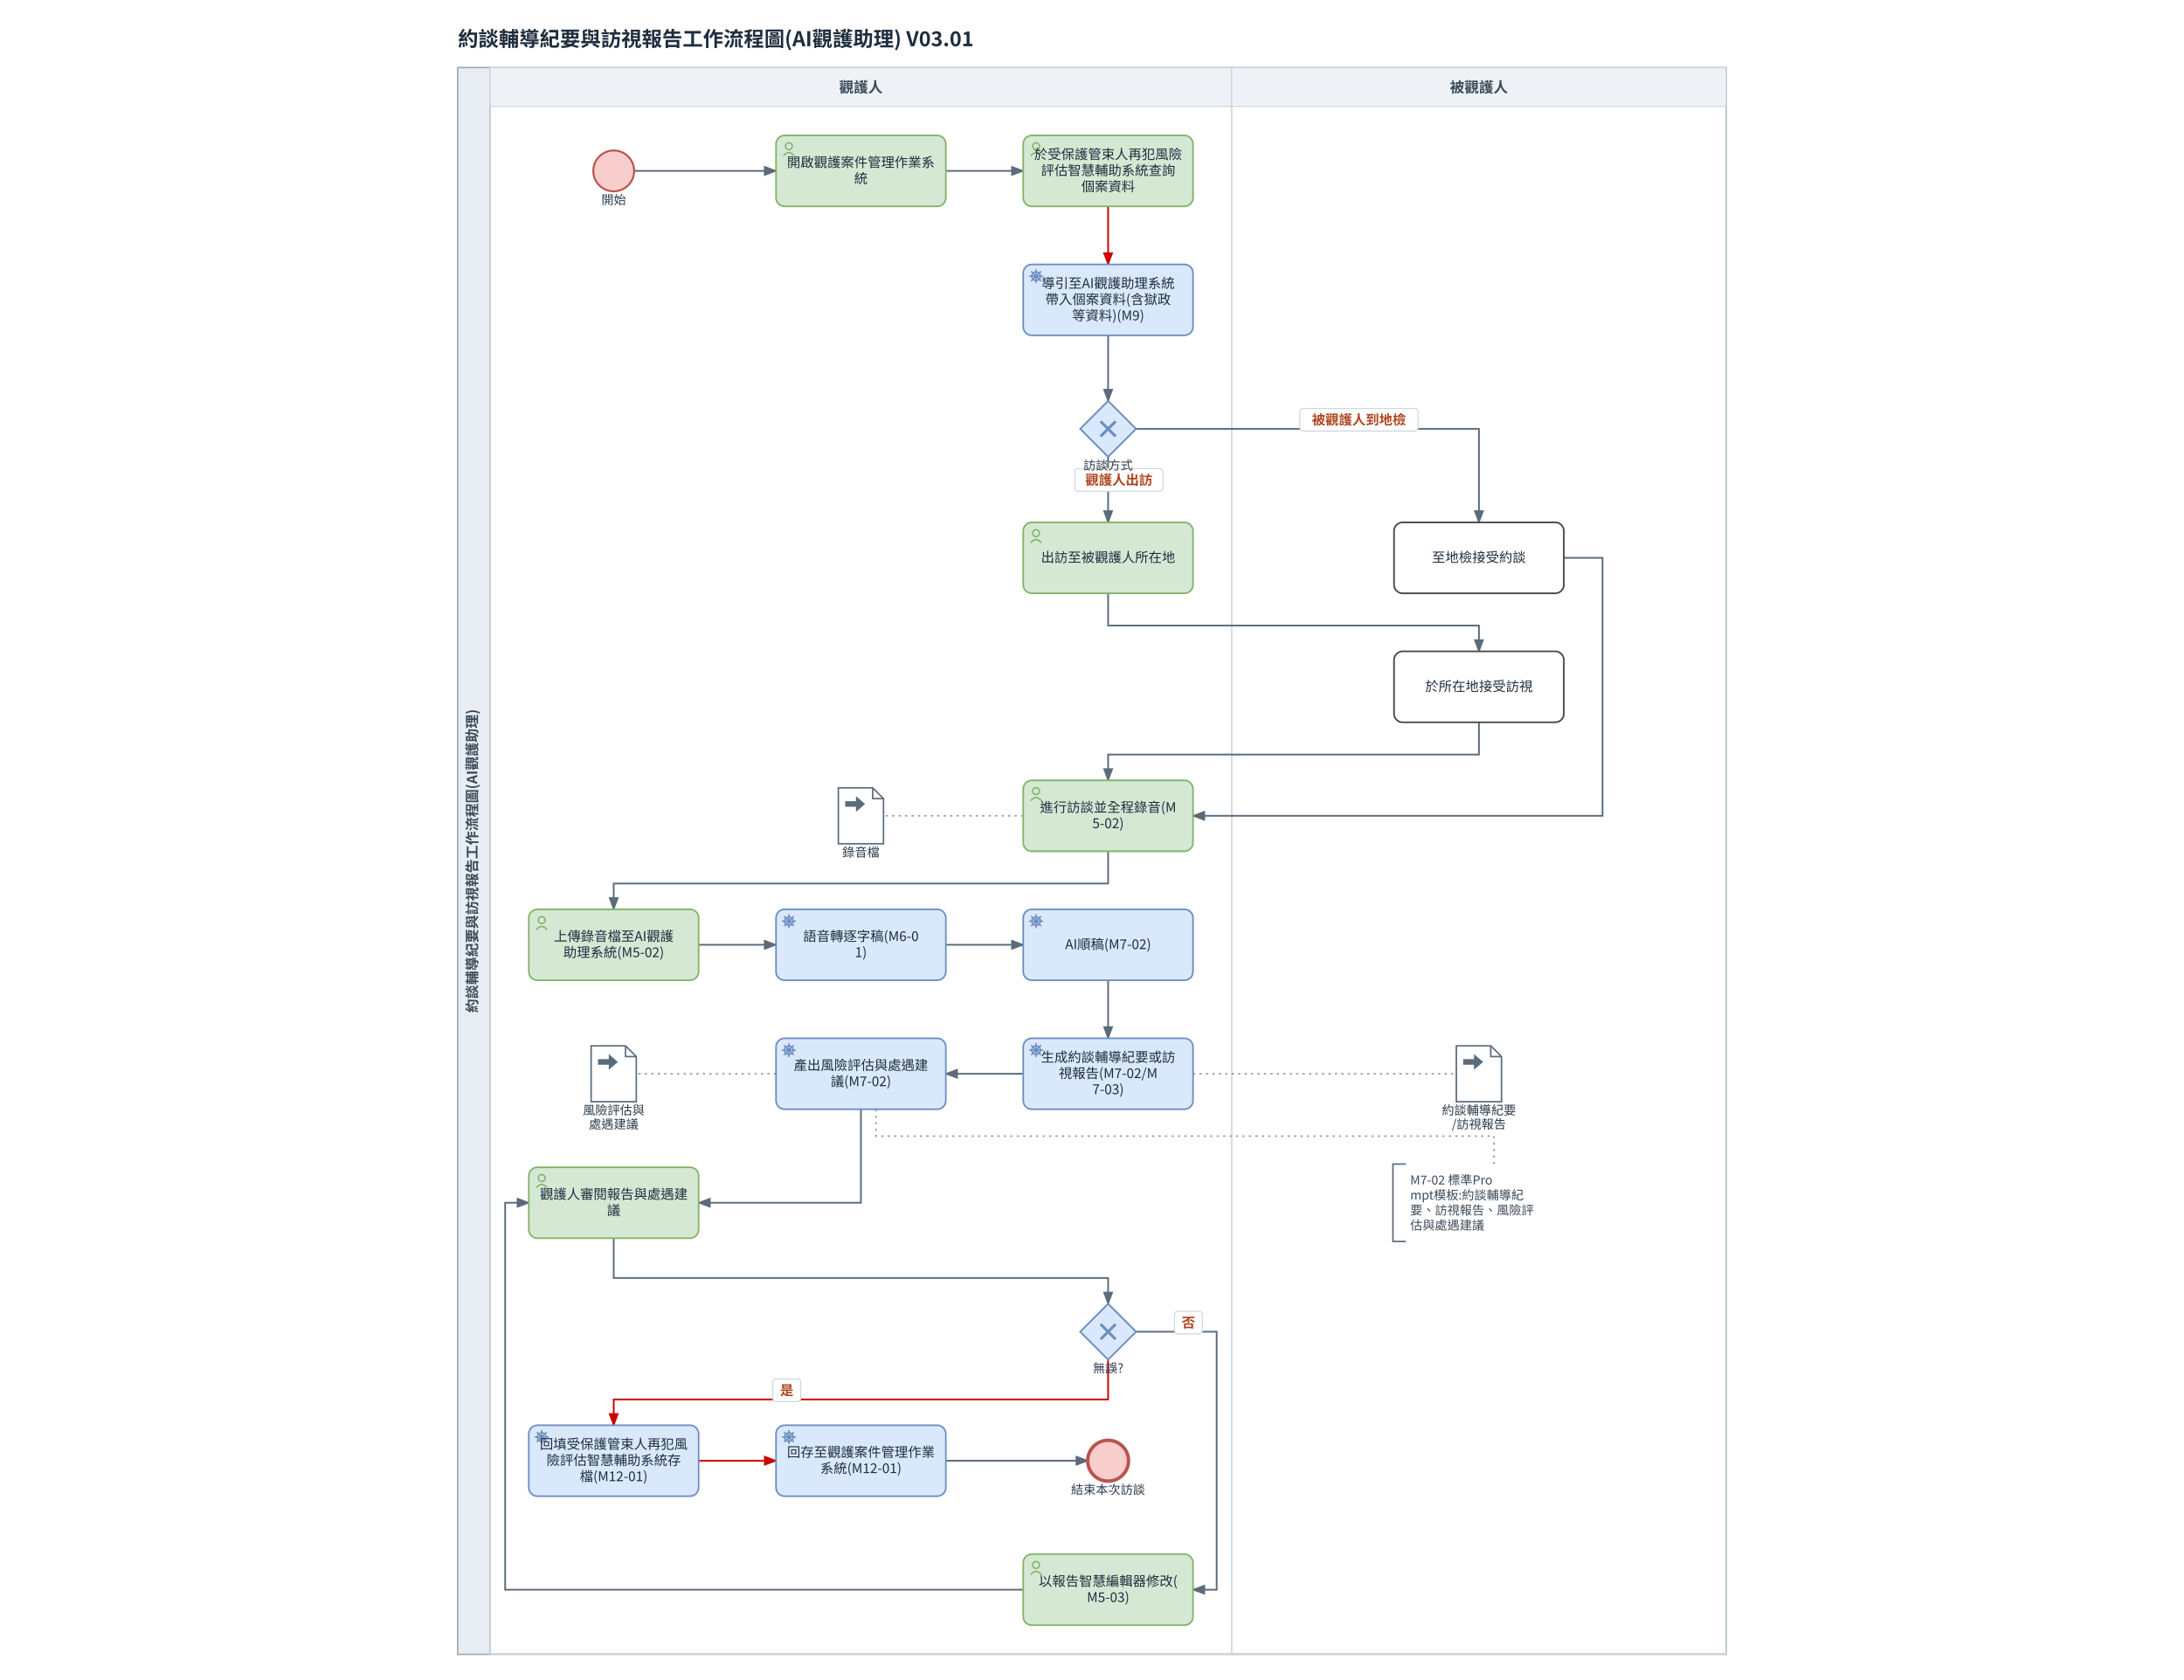
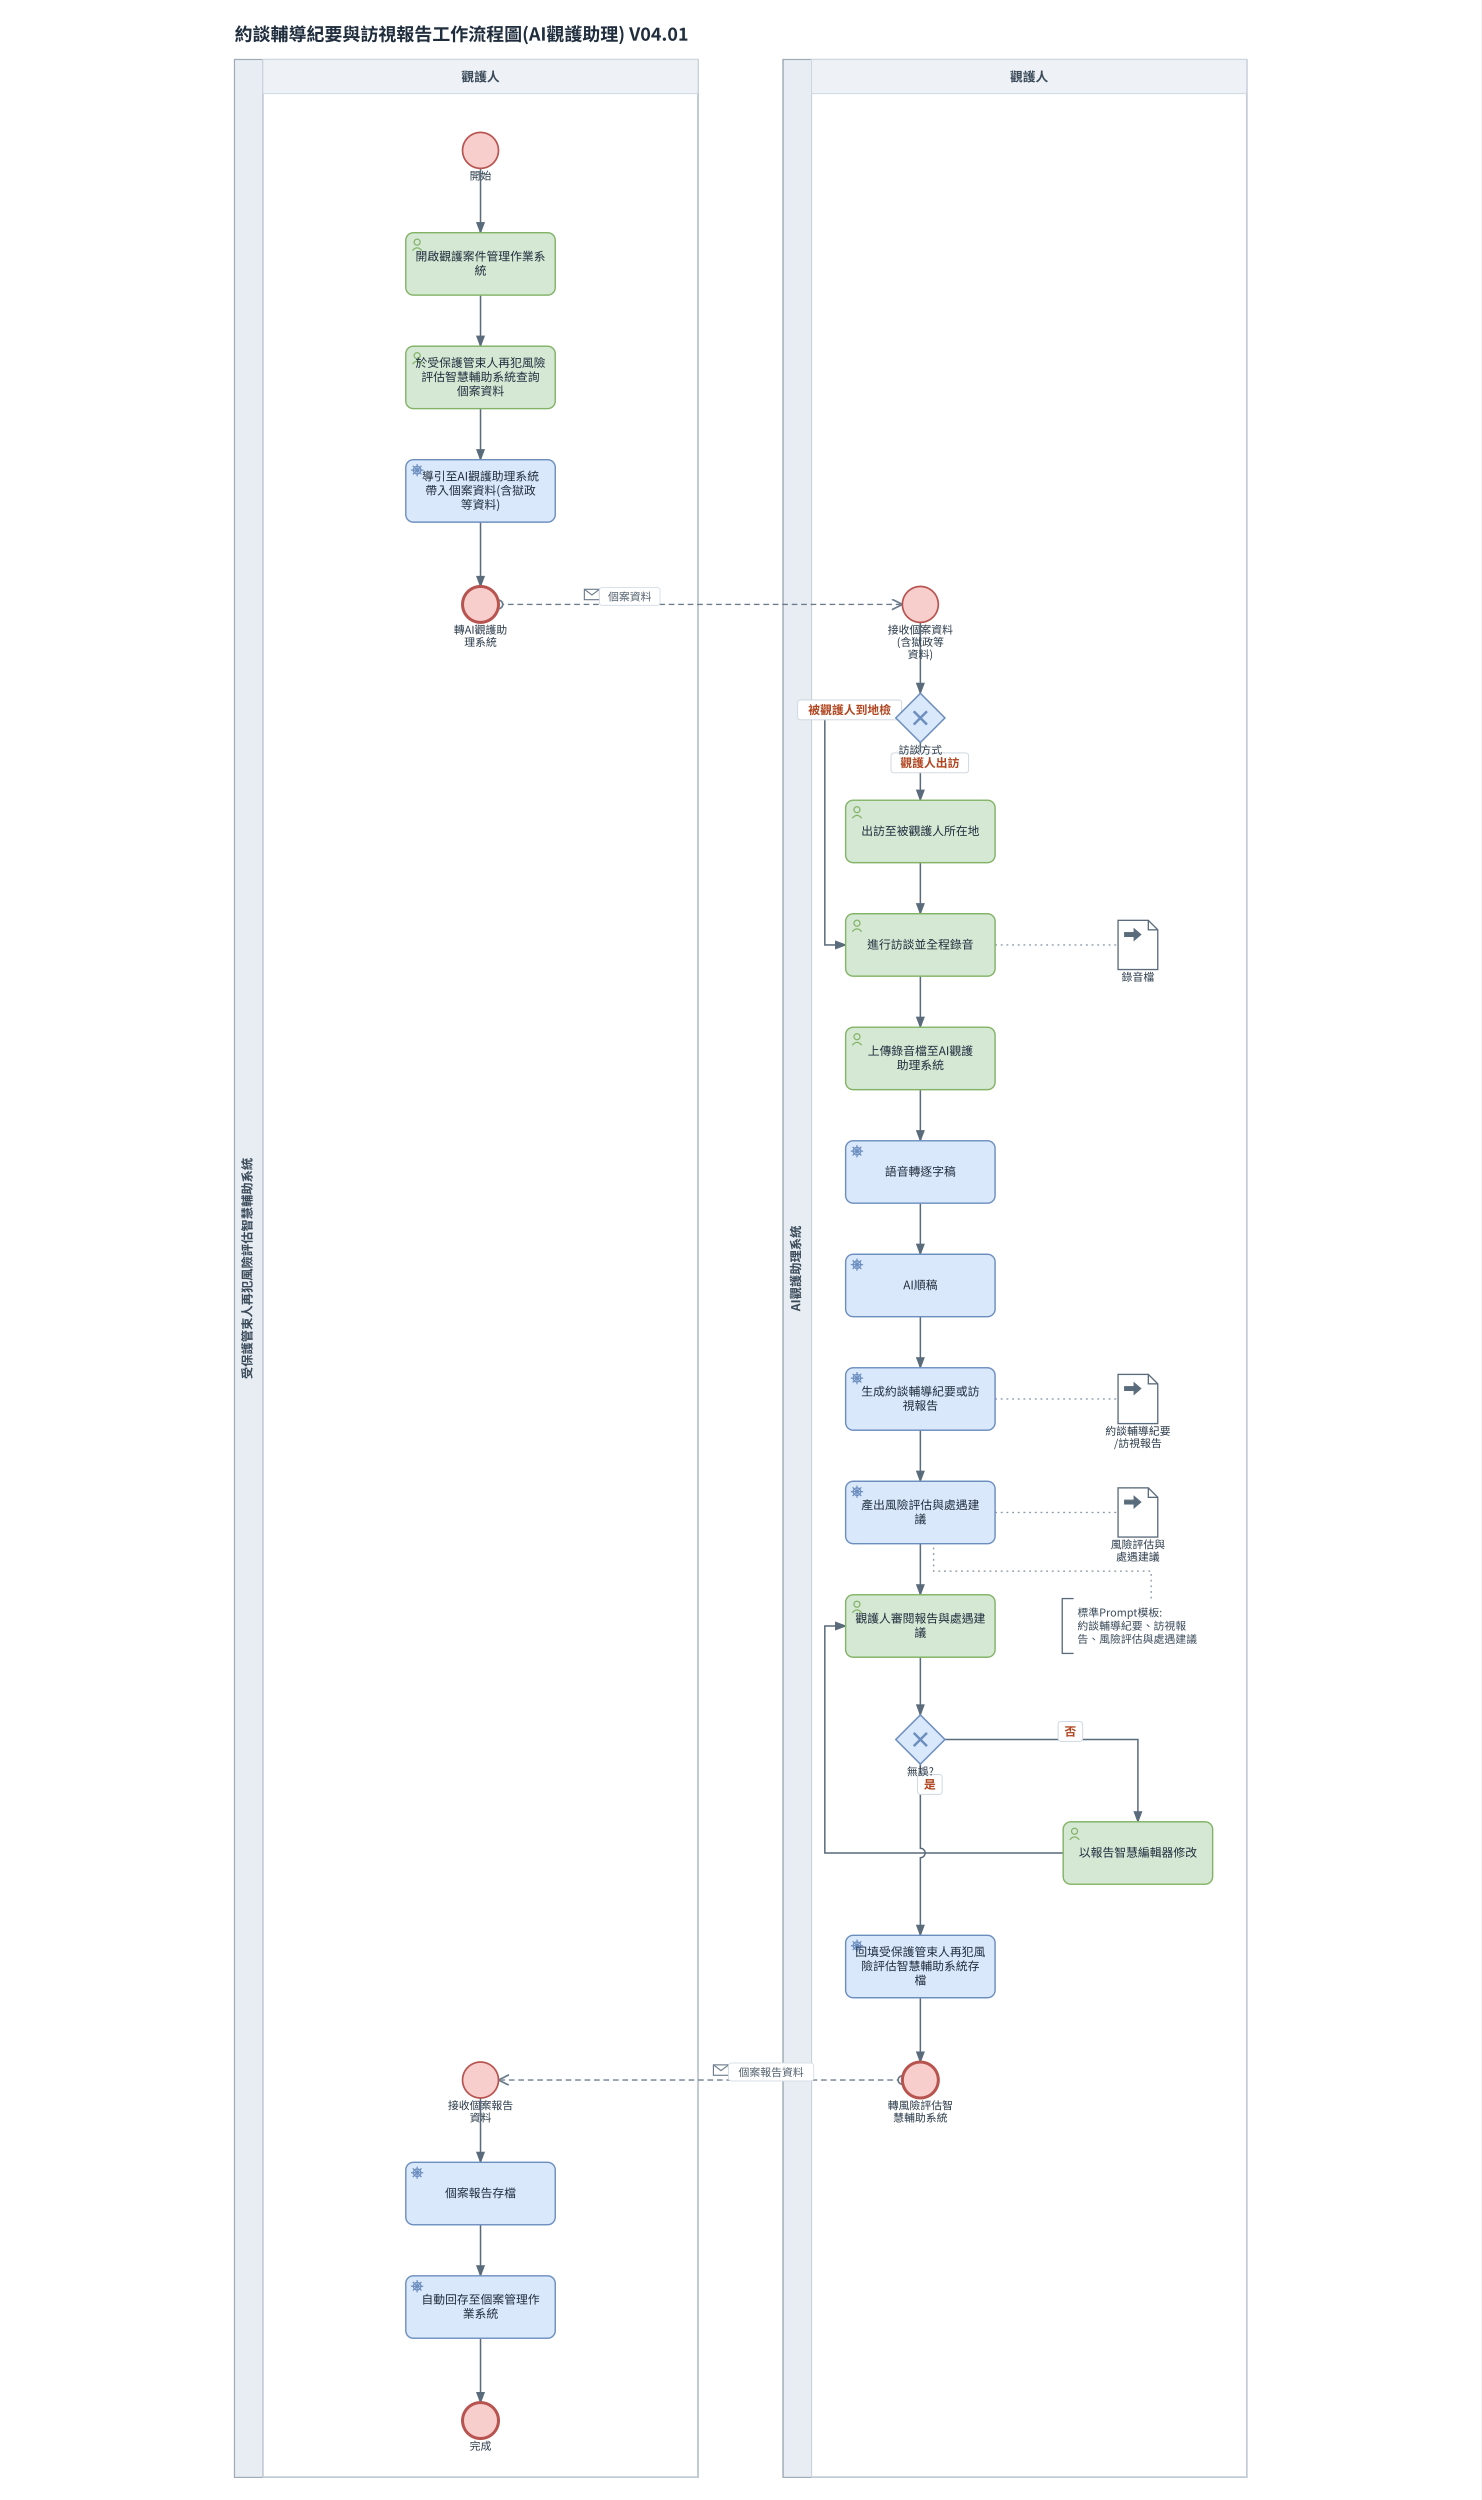
- <svg xmlns="http://www.w3.org/2000/svg" role="img" aria-label="約談輔導紀要與訪視報告工作流程圖(AI觀護助理) V03.01" viewBox="-286 7 2032 1563" font-family="Microsoft JhengHei, PingFang TC, Noto Sans CJK TC, sans-serif">
-   <rect x="-286" y="7" width="2032" height="1563" fill="#ffffff" />
-   <text x="140" y="50" font-size="19" font-weight="bold" fill="#1f2d3d">約談輔導紀要與訪視報告工作流程圖(AI觀護助理) V03.01</text>
+ <svg xmlns="http://www.w3.org/2000/svg" role="img" aria-label="約談輔導紀要與訪視報告工作流程圖(AI觀護助理) V04.01" viewBox="-108 7 1566 2643" data-pad="capped" font-family="Microsoft JhengHei, PingFang TC, Noto Sans CJK TC, sans-serif">
+   <rect x="-108" y="7" width="1566" height="2643" fill="#ffffff" />
+   <text x="140" y="50" font-size="19" font-weight="bold" fill="#1f2d3d">約談輔導紀要與訪視報告工作流程圖(AI觀護助理) V04.01</text>
  <defs>
-     <marker id="arrred" markerWidth="9" markerHeight="9" refX="7" refY="3" orient="auto" markerUnits="strokeWidth">
-       <path d="M0,0 L8,3 L0,6 Z" fill="#cc0000" />
-     </marker>
    <marker id="arr" markerWidth="9" markerHeight="9" refX="7" refY="3" orient="auto" markerUnits="strokeWidth">
      <path d="M0,0 L8,3 L0,6 Z" fill="#5a6b7b" />
    </marker>
    <marker id="mfarr" markerWidth="11" markerHeight="11" refX="8" refY="4" orient="auto" markerUnits="strokeWidth">
      <path d="M0,0 L8,4 L0,8" fill="none" stroke="#6b7b8b" stroke-width="1.3" />
    </marker>
    <marker id="mfdot" markerWidth="10" markerHeight="10" refX="5" refY="5" orient="auto" markerUnits="strokeWidth">
      <circle cx="5" cy="5" r="3.2" fill="#fff" stroke="#6b7b8b" stroke-width="1.3" />
    </marker>
  </defs>
-   <rect x="140" y="70" width="1180" height="1476" fill="none" stroke="#9aa7b4" stroke-width="1.5" />
-   <rect x="140" y="70" width="30" height="1476" fill="#e7edf3" stroke="#9aa7b4" />
-   <text x="158" y="808.0" font-size="13" font-weight="bold" fill="#3a4a59" text-anchor="middle" transform="rotate(-90 158 808.0)">約談輔導紀要與訪視報告工作流程圖(AI觀護助理)</text>
-   <rect x="170" y="70" width="690" height="1476" fill="none" stroke="#cdd6df" />
-   <rect x="170" y="70" width="690" height="36" fill="#eef2f6" stroke="#cdd6df" />
-   <text x="515.0" y="93" font-size="13.5" font-weight="bold" fill="#3a4a59" text-anchor="middle">觀護人</text>
-   <rect x="860" y="70" width="460" height="1476" fill="none" stroke="#cdd6df" />
-   <rect x="860" y="70" width="460" height="36" fill="#eef2f6" stroke="#cdd6df" />
-   <text x="1090.0" y="93" font-size="13.5" font-weight="bold" fill="#3a4a59" text-anchor="middle">被觀護人</text>
-   <path d="M304,166 L436,166" fill="none" stroke="#5a6b7b" stroke-width="1.6" marker-end="url(#arr)" />
-   <path d="M594,166 L666,166" fill="none" stroke="#5a6b7b" stroke-width="1.6" marker-end="url(#arr)" />
-   <path d="M745,199 L745,253" fill="none" stroke="#cc0000" stroke-width="1.6" marker-end="url(#arrred)" />
-   <path d="M745,319 L745,380" fill="none" stroke="#5a6b7b" stroke-width="1.6" marker-end="url(#arr)" />
-   <path d="M771,406 L1090,406 L1090,493" fill="none" stroke="#5a6b7b" stroke-width="1.6" marker-end="url(#arr)" />
-   <rect x="923.35" y="387.0" width="110" height="21" fill="#fff" stroke="#cdd6df" rx="3" />
-   <text x="978.35" y="402.0" font-size="12.5" fill="#b0451f" text-anchor="middle" font-weight="bold">被觀護人到地檢</text>
-   <path d="M745,432 L745,493" fill="none" stroke="#5a6b7b" stroke-width="1.6" marker-end="url(#arr)" />
-   <rect x="714.0" y="443" width="82" height="21" fill="#fff" stroke="#cdd6df" rx="3" />
-   <text x="755.0" y="458" font-size="12.5" fill="#b0451f" text-anchor="middle" font-weight="bold">觀護人出訪</text>
-   <path d="M745,559 L745,589 L1090,589 L1090,613" fill="none" stroke="#5a6b7b" stroke-width="1.6" marker-end="url(#arr)" />
-   <path d="M1169,526 L1205,526 L1205,766 L824,766" fill="none" stroke="#5a6b7b" stroke-width="1.6" marker-end="url(#arr)" />
-   <path d="M1090,679 L1090,709 L745,709 L745,733" fill="none" stroke="#5a6b7b" stroke-width="1.6" marker-end="url(#arr)" />
-   <path d="M745,799 L745,829 L285,829 L285,853" fill="none" stroke="#5a6b7b" stroke-width="1.6" marker-end="url(#arr)" />
-   <path d="M364,886 L436,886" fill="none" stroke="#5a6b7b" stroke-width="1.6" marker-end="url(#arr)" />
-   <path d="M594,886 L666,886" fill="none" stroke="#5a6b7b" stroke-width="1.6" marker-end="url(#arr)" />
-   <path d="M745,919 L745,973" fill="none" stroke="#5a6b7b" stroke-width="1.6" marker-end="url(#arr)" />
-   <path d="M666,1006 L594,1006" fill="none" stroke="#5a6b7b" stroke-width="1.6" marker-end="url(#arr)" />
-   <path d="M515,1039 L515,1126 L364,1126" fill="none" stroke="#5a6b7b" stroke-width="1.6" marker-end="url(#arr)" />
-   <path d="M285,1159 L285,1196 L745,1196 L745,1220" fill="none" stroke="#5a6b7b" stroke-width="1.6" marker-end="url(#arr)" />
-   <path d="M771,1246 L846,1246 L846,1486 L824,1486" fill="none" stroke="#5a6b7b" stroke-width="1.6" marker-end="url(#arr)" />
-   <rect x="806.75" y="1227.0" width="26" height="21" fill="#fff" stroke="#cdd6df" rx="3" />
-   <text x="819.75" y="1242.0" font-size="12.5" fill="#b0451f" text-anchor="middle" font-weight="bold">否</text>
-   <path d="M745,1272 L745,1309 L285,1309 L285,1333" fill="none" stroke="#cc0000" stroke-width="1.6" marker-end="url(#arrred)" />
-   <rect x="433.0" y="1290" width="26" height="21" fill="#fff" stroke="#cdd6df" rx="3" />
-   <text x="446.0" y="1305" font-size="12.5" fill="#b0451f" text-anchor="middle" font-weight="bold">是</text>
-   <path d="M666,1486 L184,1486 L184,1126 L206,1126" fill="none" stroke="#5a6b7b" stroke-width="1.6" marker-end="url(#arr)" />
-   <path d="M364,1366 L436,1366" fill="none" stroke="#cc0000" stroke-width="1.6" marker-end="url(#arrred)" />
-   <path d="M594,1366 L726,1366" fill="none" stroke="#5a6b7b" stroke-width="1.6" marker-end="url(#arr)" />
-   <path d="M666,766 L536,766" fill="none" stroke="#8a99a8" stroke-width="1.4" stroke-dasharray="2,4" />
-   <path d="M824,1006 L1069,1006" fill="none" stroke="#8a99a8" stroke-width="1.4" stroke-dasharray="2,4" />
-   <path d="M436,1006 L306,1006" fill="none" stroke="#8a99a8" stroke-width="1.4" stroke-dasharray="2,4" />
-   <path d="M1104,1090 L1104,1064 L529,1064 L529,1039" fill="none" stroke="#8a99a8" stroke-width="1.4" stroke-dasharray="2,4" />
-   <circle cx="285.0" cy="166.0" r="19.0" fill="#f8cecc" stroke="#b85450" stroke-width="1.8" />
-   <text x="285.0" y="197" font-size="11.5" fill="#2a3a49" text-anchor="middle">開始</text>
-   <rect x="436" y="133" width="158" height="66" rx="8" fill="#d5e8d4" stroke="#82b366" stroke-width="1.5" />
-   <circle cx="448" cy="143" r="3.2" fill="none" stroke="#82b366" stroke-width="1.3" />
-   <path d="M443,152 Q448,146 453,152" fill="none" stroke="#82b366" stroke-width="1.3" />
-   <text x="515.0" y="162.5" font-size="12.5" fill="#1f2d3d" text-anchor="middle">開啟觀護案件管理作業系</text>
-   <text x="515.0" y="177.5" font-size="12.5" fill="#1f2d3d" text-anchor="middle">統</text>
-   <rect x="666" y="133" width="158" height="66" rx="8" fill="#d5e8d4" stroke="#82b366" stroke-width="1.5" />
-   <circle cx="678" cy="143" r="3.2" fill="none" stroke="#82b366" stroke-width="1.3" />
-   <path d="M673,152 Q678,146 683,152" fill="none" stroke="#82b366" stroke-width="1.3" />
-   <text x="745.0" y="155.0" font-size="12.5" fill="#1f2d3d" text-anchor="middle">於受保護管束人再犯風險</text>
-   <text x="745.0" y="170.0" font-size="12.5" fill="#1f2d3d" text-anchor="middle">評估
+   <rect x="140" y="70" width="490" height="2556" fill="none" stroke="#9aa7b4" stroke-width="1.5" />
+   <rect x="140" y="70" width="30" height="2556" fill="#e7edf3" stroke="#9aa7b4" />
+   <text x="158" y="1348.0" font-size="13" font-weight="bold" fill="#3a4a59" text-anchor="middle" transform="rotate(-90 158 1348.0)">受保護管束人再犯風險評估智慧輔助系統</text>
+   <rect x="170" y="70" width="460" height="2556" fill="none" stroke="#cdd6df" />
+   <rect x="170" y="70" width="460" height="36" fill="#eef2f6" stroke="#cdd6df" />
+   <text x="400.0" y="93" font-size="13.5" font-weight="bold" fill="#3a4a59" text-anchor="middle">觀護人</text>
+   <rect x="720" y="70" width="490" height="2556" fill="none" stroke="#9aa7b4" stroke-width="1.5" />
+   <rect x="720" y="70" width="30" height="2556" fill="#e7edf3" stroke="#9aa7b4" />
+   <text x="738" y="1348.0" font-size="13" font-weight="bold" fill="#3a4a59" text-anchor="middle" transform="rotate(-90 738 1348.0)">AI觀護助理系統</text>
+   <rect x="750" y="70" width="460" height="2556" fill="none" stroke="#cdd6df" />
+   <rect x="750" y="70" width="460" height="36" fill="#eef2f6" stroke="#cdd6df" />
+   <text x="980.0" y="93" font-size="13.5" font-weight="bold" fill="#3a4a59" text-anchor="middle">觀護人</text>
+   <path d="M400,185 L400,253" fill="none" stroke="#5a6b7b" stroke-width="1.6" marker-end="url(#arr)" />
+   <path d="M400,319 L400,373" fill="none" stroke="#5a6b7b" stroke-width="1.6" marker-end="url(#arr)" />
+   <path d="M400,439 L400,493" fill="none" stroke="#5a6b7b" stroke-width="1.6" marker-end="url(#arr)" />
+   <path d="M400,559 L400,627" fill="none" stroke="#5a6b7b" stroke-width="1.6" marker-end="url(#arr)" />
+   <path d="M400,2225 L400,2293" fill="none" stroke="#5a6b7b" stroke-width="1.6" marker-end="url(#arr)" />
+   <path d="M400,2359 L400,2413" fill="none" stroke="#5a6b7b" stroke-width="1.6" marker-end="url(#arr)" />
+   <path d="M400,2479 L400,2547" fill="none" stroke="#5a6b7b" stroke-width="1.6" marker-end="url(#arr)" />
+   <path d="M865,665 L865,740" fill="none" stroke="#5a6b7b" stroke-width="1.6" marker-end="url(#arr)" />
+   <path d="M865,792 L865,853" fill="none" stroke="#5a6b7b" stroke-width="1.6" marker-end="url(#arr)" />
+   <rect x="834.0" y="803" width="82" height="21" fill="#fff" stroke="#cdd6df" rx="3" />
+   <text x="875.0" y="818" font-size="12.5" fill="#b0451f" text-anchor="middle" font-weight="bold">觀護人出訪</text>
+   <path d="M839,766 L764,766 L764,1006 L786,1006" fill="none" stroke="#5a6b7b" stroke-width="1.6" marker-end="url(#arr)" />
+   <rect x="735.25" y="747.0" width="110" height="21" fill="#fff" stroke="#cdd6df" rx="3" />
+   <text x="790.25" y="762.0" font-size="12.5" fill="#b0451f" text-anchor="middle" font-weight="bold">被觀護人到地檢</text>
+   <path d="M865,919 L865,973" fill="none" stroke="#5a6b7b" stroke-width="1.6" marker-end="url(#arr)" />
+   <path d="M865,1039 L865,1093" fill="none" stroke="#5a6b7b" stroke-width="1.6" marker-end="url(#arr)" />
+   <path d="M865,1159 L865,1213" fill="none" stroke="#5a6b7b" stroke-width="1.6" marker-end="url(#arr)" />
+   <path d="M865,1279 L865,1333" fill="none" stroke="#5a6b7b" stroke-width="1.6" marker-end="url(#arr)" />
+   <path d="M865,1399 L865,1453" fill="none" stroke="#5a6b7b" stroke-width="1.6" marker-end="url(#arr)" />
+   <path d="M865,1519 L865,1573" fill="none" stroke="#5a6b7b" stroke-width="1.6" marker-end="url(#arr)" />
+   <path d="M865,1639 L865,1693" fill="none" stroke="#5a6b7b" stroke-width="1.6" marker-end="url(#arr)" />
+   <path d="M865,1759 L865,1820" fill="none" stroke="#5a6b7b" stroke-width="1.6" marker-end="url(#arr)" />
+   <path d="M891,1846 L1095,1846 L1095,1933" fill="none" stroke="#5a6b7b" stroke-width="1.6" marker-end="url(#arr)" />
+   <rect x="1010.6" y="1827.0" width="26" height="21" fill="#fff" stroke="#cdd6df" rx="3" />
+   <text x="1023.6" y="1842.0" font-size="12.5" fill="#b0451f" text-anchor="middle" font-weight="bold">否</text>
+   <path d="M1016,1966 L764,1966 L764,1726 L786,1726" fill="none" stroke="#5a6b7b" stroke-width="1.6" marker-end="url(#arr)" />
+   <path d="M865,1872 L865,1961 A5,5 0 0 1 865,1971 L865,2053" fill="none" stroke="#5a6b7b" stroke-width="1.6" marker-end="url(#arr)" />
+   <rect x="862.0" y="1883" width="26" height="21" fill="#fff" stroke="#cdd6df" rx="3" />
+   <text x="875.0" y="1898" font-size="12.5" fill="#b0451f" text-anchor="middle" font-weight="bold">是</text>
+   <path d="M865,2119 L865,2187" fill="none" stroke="#5a6b7b" stroke-width="1.6" marker-end="url(#arr)" />
+   <path d="M944,1006 L1074,1006" fill="none" stroke="#8a99a8" stroke-width="1.4" stroke-dasharray="2,4" />
+   <path d="M944,1486 L1074,1486" fill="none" stroke="#8a99a8" stroke-width="1.4" stroke-dasharray="2,4" />
+   <path d="M944,1606 L1074,1606" fill="none" stroke="#8a99a8" stroke-width="1.4" stroke-dasharray="2,4" />
+   <path d="M1109,1697 L1109,1668 L879,1668 L879,1639" fill="none" stroke="#8a99a8" stroke-width="1.4" stroke-dasharray="2,4" />
+   <polyline points="419,646 632,646 632,646 846,646" fill="none" stroke="#6b7b8b" stroke-width="1.4" stroke-dasharray="6 4" marker-start="url(#mfdot)" marker-end="url(#mfarr)" />
+   <rect x="509.775" y="630.0" width="16" height="11" fill="#ffffff" stroke="#6b7b8b" stroke-width="1.2" />
+   <path d="M509.775,630.0 L517.775,636.0 L525.775,630.0" fill="none" stroke="#6b7b8b" stroke-width="1.2" />
+   <rect x="525.775" y="628.0" width="64" height="19" fill="#fff" stroke="#d7dee6" rx="3" />
+   <text x="557.775" y="642.0" font-size="11.5" fill="#52606d" text-anchor="middle">個案資料</text>
+   <polyline points="846,2206 632,2206 632,2206 419,2206" fill="none" stroke="#6b7b8b" stroke-width="1.4" stroke-dasharray="6 4" marker-start="url(#mfdot)" marker-end="url(#mfarr)" />
+   <rect x="646.225" y="2190.0" width="16" height="11" fill="#ffffff" stroke="#6b7b8b" stroke-width="1.2" />
+   <path d="M646.225,2190.0 L654.225,2196.0 L662.225,2190.0" fill="none" stroke="#6b7b8b" stroke-width="1.2" />
+   <rect x="662.225" y="2188.0" width="90" height="19" fill="#fff" stroke="#d7dee6" rx="3" />
+   <text x="707.225" y="2202.0" font-size="11.5" fill="#52606d" text-anchor="middle">個案報告資料</text>
+   <circle cx="400.0" cy="166.0" r="19.0" fill="#f8cecc" stroke="#b85450" stroke-width="1.8" />
+   <text x="400.0" y="197" font-size="11.5" fill="#2a3a49" text-anchor="middle">開始</text>
+   <rect x="321" y="253" width="158" height="66" rx="8" fill="#d5e8d4" stroke="#82b366" stroke-width="1.5" />
+   <circle cx="333" cy="263" r="3.2" fill="none" stroke="#82b366" stroke-width="1.3" />
+   <path d="M328,272 Q333,266 338,272" fill="none" stroke="#82b366" stroke-width="1.3" />
+   <text x="400.0" y="282.5" font-size="12.5" fill="#1f2d3d" text-anchor="middle">開啟觀護案件管理作業系</text>
+   <text x="400.0" y="297.5" font-size="12.5" fill="#1f2d3d" text-anchor="middle">統</text>
+   <rect x="321" y="373" width="158" height="66" rx="8" fill="#d5e8d4" stroke="#82b366" stroke-width="1.5" />
+   <circle cx="333" cy="383" r="3.2" fill="none" stroke="#82b366" stroke-width="1.3" />
+   <path d="M328,392 Q333,386 338,392" fill="none" stroke="#82b366" stroke-width="1.3" />
+   <text x="400.0" y="395.0" font-size="12.5" fill="#1f2d3d" text-anchor="middle">於受保護管束人再犯風險</text>
+   <text x="400.0" y="410.0" font-size="12.5" fill="#1f2d3d" text-anchor="middle">評估
智慧輔助系統查詢</text>
-   <text x="745.0" y="185.0" font-size="12.5" fill="#1f2d3d" text-anchor="middle">個案資料</text>
-   <rect x="666" y="253" width="158" height="66" rx="8" fill="#dae8fc" stroke="#6c8ebf" stroke-width="1.5" />
-   <circle cx="678" cy="264" r="4" fill="none" stroke="#6c8ebf" stroke-width="1.3" />
-   <path d="M678,264 l6.5,0.0 M678,264 l-6.5,0.0 M678,264 l0.0,6.5 M678,264 l0.0,-6.5 M678,264 l4.595,4.595 M678,264 l-4.595,4.595 M678,264 l4.595,-4.595 M678,264 l-4.595,-4.595 " stroke="#6c8ebf" stroke-width="1.3" fill="none" />
-   <text x="745.0" y="275.0" font-size="12.5" fill="#1f2d3d" text-anchor="middle">導引至AI觀護助理系統</text>
-   <text x="745.0" y="290.0" font-size="12.5" fill="#1f2d3d" text-anchor="middle">
+   <text x="400.0" y="425.0" font-size="12.5" fill="#1f2d3d" text-anchor="middle">個案資料</text>
+   <rect x="321" y="493" width="158" height="66" rx="8" fill="#dae8fc" stroke="#6c8ebf" stroke-width="1.5" />
+   <circle cx="333" cy="504" r="4" fill="none" stroke="#6c8ebf" stroke-width="1.3" />
+   <path d="M333,504 l6.5,0.0 M333,504 l-6.5,0.0 M333,504 l0.0,6.5 M333,504 l0.0,-6.5 M333,504 l4.595,4.595 M333,504 l-4.595,4.595 M333,504 l4.595,-4.595 M333,504 l-4.595,-4.595 " stroke="#6c8ebf" stroke-width="1.3" fill="none" />
+   <text x="400.0" y="515.0" font-size="12.5" fill="#1f2d3d" text-anchor="middle">導引至AI觀護助理系統</text>
+   <text x="400.0" y="530.0" font-size="12.5" fill="#1f2d3d" text-anchor="middle">
帶入個案資料(含獄政</text>
-   <text x="745.0" y="305.0" font-size="12.5" fill="#1f2d3d" text-anchor="middle">等資料)(M9)</text>
-   <polygon points="745.0,380 771,406.0 745.0,432 719,406.0" fill="#dae8fc" stroke="#6c8ebf" stroke-width="1.6" />
-   <path d="M738.0,399.0 L752.0,413.0 M738.0,413.0 L752.0,399.0" stroke="#6c8ebf" stroke-width="2.6" fill="none" />
-   <text x="745.0" y="444" font-size="11.5" fill="#2a3a49" text-anchor="middle">訪談方式</text>
-   <rect x="1011" y="493" width="158" height="66" rx="8" fill="#ffffff" stroke="#444444" stroke-width="1.5" />
-   <text x="1090.0" y="530.0" font-size="12.5" fill="#1f2d3d" text-anchor="middle">至地檢接受約談</text>
-   <rect x="666" y="493" width="158" height="66" rx="8" fill="#d5e8d4" stroke="#82b366" stroke-width="1.5" />
-   <circle cx="678" cy="503" r="3.2" fill="none" stroke="#82b366" stroke-width="1.3" />
-   <path d="M673,512 Q678,506 683,512" fill="none" stroke="#82b366" stroke-width="1.3" />
-   <text x="745.0" y="530.0" font-size="12.5" fill="#1f2d3d" text-anchor="middle">出訪至被觀護人所在地</text>
-   <rect x="1011" y="613" width="158" height="66" rx="8" fill="#ffffff" stroke="#444444" stroke-width="1.5" />
-   <text x="1090.0" y="650.0" font-size="12.5" fill="#1f2d3d" text-anchor="middle">於所在地接受訪視</text>
-   <rect x="666" y="733" width="158" height="66" rx="8" fill="#d5e8d4" stroke="#82b366" stroke-width="1.5" />
-   <circle cx="678" cy="743" r="3.2" fill="none" stroke="#82b366" stroke-width="1.3" />
-   <path d="M673,752 Q678,746 683,752" fill="none" stroke="#82b366" stroke-width="1.3" />
-   <text x="745.0" y="762.5" font-size="12.5" fill="#1f2d3d" text-anchor="middle">進行訪談並全程錄音(M</text>
-   <text x="745.0" y="777.5" font-size="12.5" fill="#1f2d3d" text-anchor="middle">5-02)</text>
-   <path d="M494,740 L526,740 L536,750 L536,792 L494,792 Z" fill="#ffffff" stroke="#5a6b7b" stroke-width="1.4" />
-   <path d="M526,740 L526,750 L536,750" fill="none" stroke="#5a6b7b" stroke-width="1.4" />
-   <path d="M501,753 L511,753 L511,749 L518,755 L511,761 L511,757 L501,757 Z" fill="#5a6b7b" stroke="#5a6b7b" stroke-width="1.2" />
-   <text x="515.0" y="804" font-size="11.5" fill="#2a3a49" text-anchor="middle">錄音檔</text>
-   <rect x="206" y="853" width="158" height="66" rx="8" fill="#d5e8d4" stroke="#82b366" stroke-width="1.5" />
-   <circle cx="218" cy="863" r="3.2" fill="none" stroke="#82b366" stroke-width="1.3" />
-   <path d="M213,872 Q218,866 223,872" fill="none" stroke="#82b366" stroke-width="1.3" />
-   <text x="285.0" y="882.5" font-size="12.5" fill="#1f2d3d" text-anchor="middle">上傳錄音檔至
+   <text x="400.0" y="545.0" font-size="12.5" fill="#1f2d3d" text-anchor="middle">等資料)</text>
+   <circle cx="400.0" cy="646.0" r="19.0" fill="#f8cecc" stroke="#b85450" stroke-width="3.2" />
+   <text x="400.0" y="677" font-size="11.5" fill="#2a3a49" text-anchor="middle">轉AI觀護助</text>
+   <text x="400.0" y="690" font-size="11.5" fill="#2a3a49" text-anchor="middle">理系統</text>
+   <circle cx="400.0" cy="2206.0" r="19.0" fill="#f8cecc" stroke="#b85450" stroke-width="1.8" />
+   <text x="400.0" y="2237" font-size="11.5" fill="#2a3a49" text-anchor="middle">接收個案報告</text>
+   <text x="400.0" y="2250" font-size="11.5" fill="#2a3a49" text-anchor="middle">資料</text>
+   <rect x="321" y="2293" width="158" height="66" rx="8" fill="#dae8fc" stroke="#6c8ebf" stroke-width="1.5" />
+   <circle cx="333" cy="2304" r="4" fill="none" stroke="#6c8ebf" stroke-width="1.3" />
+   <path d="M333,2304 l6.5,0.0 M333,2304 l-6.5,0.0 M333,2304 l0.0,6.5 M333,2304 l0.0,-6.5 M333,2304 l4.595,4.595 M333,2304 l-4.595,4.595 M333,2304 l4.595,-4.595 M333,2304 l-4.595,-4.595 " stroke="#6c8ebf" stroke-width="1.3" fill="none" />
+   <text x="400.0" y="2330.0" font-size="12.5" fill="#1f2d3d" text-anchor="middle">個案報告存檔</text>
+   <rect x="321" y="2413" width="158" height="66" rx="8" fill="#dae8fc" stroke="#6c8ebf" stroke-width="1.5" />
+   <circle cx="333" cy="2424" r="4" fill="none" stroke="#6c8ebf" stroke-width="1.3" />
+   <path d="M333,2424 l6.5,0.0 M333,2424 l-6.5,0.0 M333,2424 l0.0,6.5 M333,2424 l0.0,-6.5 M333,2424 l4.595,4.595 M333,2424 l-4.595,4.595 M333,2424 l4.595,-4.595 M333,2424 l-4.595,-4.595 " stroke="#6c8ebf" stroke-width="1.3" fill="none" />
+   <text x="400.0" y="2442.5" font-size="12.5" fill="#1f2d3d" text-anchor="middle">自動回存至
+ 個案管理作</text>
+   <text x="400.0" y="2457.5" font-size="12.5" fill="#1f2d3d" text-anchor="middle">業系統</text>
+   <circle cx="400.0" cy="2566.0" r="19.0" fill="#f8cecc" stroke="#b85450" stroke-width="3.2" />
+   <text x="400.0" y="2597" font-size="11.5" fill="#2a3a49" text-anchor="middle">完成</text>
+   <circle cx="865.0" cy="646.0" r="19.0" fill="#f8cecc" stroke="#b85450" stroke-width="1.8" />
+   <text x="865.0" y="677" font-size="11.5" fill="#2a3a49" text-anchor="middle">接收個案資料</text>
+   <text x="865.0" y="690" font-size="11.5" fill="#2a3a49" text-anchor="middle">
+ (含獄政等</text>
+   <text x="865.0" y="703" font-size="11.5" fill="#2a3a49" text-anchor="middle">資料)</text>
+   <polygon points="865.0,740 891,766.0 865.0,792 839,766.0" fill="#dae8fc" stroke="#6c8ebf" stroke-width="1.6" />
+   <path d="M858.0,759.0 L872.0,773.0 M858.0,773.0 L872.0,759.0" stroke="#6c8ebf" stroke-width="2.6" fill="none" />
+   <text x="865.0" y="804" font-size="11.5" fill="#2a3a49" text-anchor="middle">訪談方式</text>
+   <rect x="786" y="853" width="158" height="66" rx="8" fill="#d5e8d4" stroke="#82b366" stroke-width="1.5" />
+   <circle cx="798" cy="863" r="3.2" fill="none" stroke="#82b366" stroke-width="1.3" />
+   <path d="M793,872 Q798,866 803,872" fill="none" stroke="#82b366" stroke-width="1.3" />
+   <text x="865.0" y="890.0" font-size="12.5" fill="#1f2d3d" text-anchor="middle">出訪至被觀護人所在地</text>
+   <rect x="786" y="973" width="158" height="66" rx="8" fill="#d5e8d4" stroke="#82b366" stroke-width="1.5" />
+   <circle cx="798" cy="983" r="3.2" fill="none" stroke="#82b366" stroke-width="1.3" />
+   <path d="M793,992 Q798,986 803,992" fill="none" stroke="#82b366" stroke-width="1.3" />
+   <text x="865.0" y="1010.0" font-size="12.5" fill="#1f2d3d" text-anchor="middle">進行訪談並全程錄音</text>
+   <path d="M1074,980 L1106,980 L1116,990 L1116,1032 L1074,1032 Z" fill="#ffffff" stroke="#5a6b7b" stroke-width="1.4" />
+   <path d="M1106,980 L1106,990 L1116,990" fill="none" stroke="#5a6b7b" stroke-width="1.4" />
+   <path d="M1081,993 L1091,993 L1091,989 L1098,995 L1091,1001 L1091,997 L1081,997 Z" fill="#5a6b7b" stroke="#5a6b7b" stroke-width="1.2" />
+   <text x="1095.0" y="1044" font-size="11.5" fill="#2a3a49" text-anchor="middle">錄音檔</text>
+   <rect x="786" y="1093" width="158" height="66" rx="8" fill="#d5e8d4" stroke="#82b366" stroke-width="1.5" />
+   <circle cx="798" cy="1103" r="3.2" fill="none" stroke="#82b366" stroke-width="1.3" />
+   <path d="M793,1112 Q798,1106 803,1112" fill="none" stroke="#82b366" stroke-width="1.3" />
+   <text x="865.0" y="1122.5" font-size="12.5" fill="#1f2d3d" text-anchor="middle">上傳錄音檔至
AI觀護</text>
-   <text x="285.0" y="897.5" font-size="12.5" fill="#1f2d3d" text-anchor="middle">助理系統(M5-02)</text>
-   <rect x="436" y="853" width="158" height="66" rx="8" fill="#dae8fc" stroke="#6c8ebf" stroke-width="1.5" />
-   <circle cx="448" cy="864" r="4" fill="none" stroke="#6c8ebf" stroke-width="1.3" />
-   <path d="M448,864 l6.5,0.0 M448,864 l-6.5,0.0 M448,864 l0.0,6.5 M448,864 l0.0,-6.5 M448,864 l4.595,4.595 M448,864 l-4.595,4.595 M448,864 l4.595,-4.595 M448,864 l-4.595,-4.595 " stroke="#6c8ebf" stroke-width="1.3" fill="none" />
-   <text x="515.0" y="882.5" font-size="12.5" fill="#1f2d3d" text-anchor="middle">語音轉逐字稿(M6-0</text>
-   <text x="515.0" y="897.5" font-size="12.5" fill="#1f2d3d" text-anchor="middle">1)</text>
-   <rect x="666" y="853" width="158" height="66" rx="8" fill="#dae8fc" stroke="#6c8ebf" stroke-width="1.5" />
-   <circle cx="678" cy="864" r="4" fill="none" stroke="#6c8ebf" stroke-width="1.3" />
-   <path d="M678,864 l6.5,0.0 M678,864 l-6.5,0.0 M678,864 l0.0,6.5 M678,864 l0.0,-6.5 M678,864 l4.595,4.595 M678,864 l-4.595,4.595 M678,864 l4.595,-4.595 M678,864 l-4.595,-4.595 " stroke="#6c8ebf" stroke-width="1.3" fill="none" />
-   <text x="745.0" y="890.0" font-size="12.5" fill="#1f2d3d" text-anchor="middle">AI順稿(M7-02)</text>
-   <rect x="666" y="973" width="158" height="66" rx="8" fill="#dae8fc" stroke="#6c8ebf" stroke-width="1.5" />
-   <circle cx="678" cy="984" r="4" fill="none" stroke="#6c8ebf" stroke-width="1.3" />
-   <path d="M678,984 l6.5,0.0 M678,984 l-6.5,0.0 M678,984 l0.0,6.5 M678,984 l0.0,-6.5 M678,984 l4.595,4.595 M678,984 l-4.595,4.595 M678,984 l4.595,-4.595 M678,984 l-4.595,-4.595 " stroke="#6c8ebf" stroke-width="1.3" fill="none" />
-   <text x="745.0" y="995.0" font-size="12.5" fill="#1f2d3d" text-anchor="middle">生成約談輔導紀要
+   <text x="865.0" y="1137.5" font-size="12.5" fill="#1f2d3d" text-anchor="middle">助理系統</text>
+   <rect x="786" y="1213" width="158" height="66" rx="8" fill="#dae8fc" stroke="#6c8ebf" stroke-width="1.5" />
+   <circle cx="798" cy="1224" r="4" fill="none" stroke="#6c8ebf" stroke-width="1.3" />
+   <path d="M798,1224 l6.5,0.0 M798,1224 l-6.5,0.0 M798,1224 l0.0,6.5 M798,1224 l0.0,-6.5 M798,1224 l4.595,4.595 M798,1224 l-4.595,4.595 M798,1224 l4.595,-4.595 M798,1224 l-4.595,-4.595 " stroke="#6c8ebf" stroke-width="1.3" fill="none" />
+   <text x="865.0" y="1250.0" font-size="12.5" fill="#1f2d3d" text-anchor="middle">語音轉逐字稿</text>
+   <rect x="786" y="1333" width="158" height="66" rx="8" fill="#dae8fc" stroke="#6c8ebf" stroke-width="1.5" />
+   <circle cx="798" cy="1344" r="4" fill="none" stroke="#6c8ebf" stroke-width="1.3" />
+   <path d="M798,1344 l6.5,0.0 M798,1344 l-6.5,0.0 M798,1344 l0.0,6.5 M798,1344 l0.0,-6.5 M798,1344 l4.595,4.595 M798,1344 l-4.595,4.595 M798,1344 l4.595,-4.595 M798,1344 l-4.595,-4.595 " stroke="#6c8ebf" stroke-width="1.3" fill="none" />
+   <text x="865.0" y="1370.0" font-size="12.5" fill="#1f2d3d" text-anchor="middle">AI順稿</text>
+   <rect x="786" y="1453" width="158" height="66" rx="8" fill="#dae8fc" stroke="#6c8ebf" stroke-width="1.5" />
+   <circle cx="798" cy="1464" r="4" fill="none" stroke="#6c8ebf" stroke-width="1.3" />
+   <path d="M798,1464 l6.5,0.0 M798,1464 l-6.5,0.0 M798,1464 l0.0,6.5 M798,1464 l0.0,-6.5 M798,1464 l4.595,4.595 M798,1464 l-4.595,4.595 M798,1464 l4.595,-4.595 M798,1464 l-4.595,-4.595 " stroke="#6c8ebf" stroke-width="1.3" fill="none" />
+   <text x="865.0" y="1482.5" font-size="12.5" fill="#1f2d3d" text-anchor="middle">生成約談輔導紀要
或訪</text>
-   <text x="745.0" y="1010.0" font-size="12.5" fill="#1f2d3d" text-anchor="middle">視報告(M7-02/M</text>
-   <text x="745.0" y="1025.0" font-size="12.5" fill="#1f2d3d" text-anchor="middle">7-03)</text>
-   <path d="M1069,980 L1101,980 L1111,990 L1111,1032 L1069,1032 Z" fill="#ffffff" stroke="#5a6b7b" stroke-width="1.4" />
-   <path d="M1101,980 L1101,990 L1111,990" fill="none" stroke="#5a6b7b" stroke-width="1.4" />
-   <path d="M1076,993 L1086,993 L1086,989 L1093,995 L1086,1001 L1086,997 L1076,997 Z" fill="#5a6b7b" stroke="#5a6b7b" stroke-width="1.2" />
-   <text x="1090.0" y="1044" font-size="11.5" fill="#2a3a49" text-anchor="middle">約談輔導紀要</text>
-   <text x="1090.0" y="1057" font-size="11.5" fill="#2a3a49" text-anchor="middle">/
+   <text x="865.0" y="1497.5" font-size="12.5" fill="#1f2d3d" text-anchor="middle">視報告</text>
+   <path d="M1074,1460 L1106,1460 L1116,1470 L1116,1512 L1074,1512 Z" fill="#ffffff" stroke="#5a6b7b" stroke-width="1.4" />
+   <path d="M1106,1460 L1106,1470 L1116,1470" fill="none" stroke="#5a6b7b" stroke-width="1.4" />
+   <path d="M1081,1473 L1091,1473 L1091,1469 L1098,1475 L1091,1481 L1091,1477 L1081,1477 Z" fill="#5a6b7b" stroke="#5a6b7b" stroke-width="1.2" />
+   <text x="1095.0" y="1524" font-size="11.5" fill="#2a3a49" text-anchor="middle">約談輔導紀要</text>
+   <text x="1095.0" y="1537" font-size="11.5" fill="#2a3a49" text-anchor="middle">/
訪視報告</text>
-   <rect x="436" y="973" width="158" height="66" rx="8" fill="#dae8fc" stroke="#6c8ebf" stroke-width="1.5" />
-   <circle cx="448" cy="984" r="4" fill="none" stroke="#6c8ebf" stroke-width="1.3" />
-   <path d="M448,984 l6.5,0.0 M448,984 l-6.5,0.0 M448,984 l0.0,6.5 M448,984 l0.0,-6.5 M448,984 l4.595,4.595 M448,984 l-4.595,4.595 M448,984 l4.595,-4.595 M448,984 l-4.595,-4.595 " stroke="#6c8ebf" stroke-width="1.3" fill="none" />
-   <text x="515.0" y="1002.5" font-size="12.5" fill="#1f2d3d" text-anchor="middle">產出風險評估與
+   <rect x="786" y="1573" width="158" height="66" rx="8" fill="#dae8fc" stroke="#6c8ebf" stroke-width="1.5" />
+   <circle cx="798" cy="1584" r="4" fill="none" stroke="#6c8ebf" stroke-width="1.3" />
+   <path d="M798,1584 l6.5,0.0 M798,1584 l-6.5,0.0 M798,1584 l0.0,6.5 M798,1584 l0.0,-6.5 M798,1584 l4.595,4.595 M798,1584 l-4.595,4.595 M798,1584 l4.595,-4.595 M798,1584 l-4.595,-4.595 " stroke="#6c8ebf" stroke-width="1.3" fill="none" />
+   <text x="865.0" y="1602.5" font-size="12.5" fill="#1f2d3d" text-anchor="middle">產出風險評估與
處遇建</text>
-   <text x="515.0" y="1017.5" font-size="12.5" fill="#1f2d3d" text-anchor="middle">議(M7-02)</text>
-   <path d="M264,980 L296,980 L306,990 L306,1032 L264,1032 Z" fill="#ffffff" stroke="#5a6b7b" stroke-width="1.4" />
-   <path d="M296,980 L296,990 L306,990" fill="none" stroke="#5a6b7b" stroke-width="1.4" />
-   <path d="M271,993 L281,993 L281,989 L288,995 L281,1001 L281,997 L271,997 Z" fill="#5a6b7b" stroke="#5a6b7b" stroke-width="1.2" />
-   <text x="285.0" y="1044" font-size="11.5" fill="#2a3a49" text-anchor="middle">風險評估與
+   <text x="865.0" y="1617.5" font-size="12.5" fill="#1f2d3d" text-anchor="middle">議</text>
+   <path d="M1074,1580 L1106,1580 L1116,1590 L1116,1632 L1074,1632 Z" fill="#ffffff" stroke="#5a6b7b" stroke-width="1.4" />
+   <path d="M1106,1580 L1106,1590 L1116,1590" fill="none" stroke="#5a6b7b" stroke-width="1.4" />
+   <path d="M1081,1593 L1091,1593 L1091,1589 L1098,1595 L1091,1601 L1091,1597 L1081,1597 Z" fill="#5a6b7b" stroke="#5a6b7b" stroke-width="1.2" />
+   <text x="1095.0" y="1644" font-size="11.5" fill="#2a3a49" text-anchor="middle">風險評估與
</text>
-   <text x="285.0" y="1057" font-size="11.5" fill="#2a3a49" text-anchor="middle">處遇建議</text>
-   <path d="M1022,1090 L1010,1090 L1010,1162 L1022,1162" fill="none" stroke="#5a6b7b" stroke-width="1.4" />
-   <text x="1026" y="1109.0" font-size="11.5" fill="#3a4a59">M7-02 標準Pro</text>
-   <text x="1026" y="1123.0" font-size="11.5" fill="#3a4a59">mpt模板:約談輔導紀</text>
-   <text x="1026" y="1137.0" font-size="11.5" fill="#3a4a59">要、
- 訪視報告、風險評</text>
-   <text x="1026" y="1151.0" font-size="11.5" fill="#3a4a59">估與處遇建議</text>
-   <rect x="206" y="1093" width="158" height="66" rx="8" fill="#d5e8d4" stroke="#82b366" stroke-width="1.5" />
-   <circle cx="218" cy="1103" r="3.2" fill="none" stroke="#82b366" stroke-width="1.3" />
-   <path d="M213,1112 Q218,1106 223,1112" fill="none" stroke="#82b366" stroke-width="1.3" />
-   <text x="285.0" y="1122.5" font-size="12.5" fill="#1f2d3d" text-anchor="middle">觀護人審閱報告與處遇建</text>
-   <text x="285.0" y="1137.5" font-size="12.5" fill="#1f2d3d" text-anchor="middle">議</text>
-   <polygon points="745.0,1220 771,1246.0 745.0,1272 719,1246.0" fill="#dae8fc" stroke="#6c8ebf" stroke-width="1.6" />
-   <path d="M738.0,1239.0 L752.0,1253.0 M738.0,1253.0 L752.0,1239.0" stroke="#6c8ebf" stroke-width="2.6" fill="none" />
-   <text x="745.0" y="1284" font-size="11.5" fill="#2a3a49" text-anchor="middle">無誤?</text>
-   <rect x="666" y="1453" width="158" height="66" rx="8" fill="#d5e8d4" stroke="#82b366" stroke-width="1.5" />
-   <circle cx="678" cy="1463" r="3.2" fill="none" stroke="#82b366" stroke-width="1.3" />
-   <path d="M673,1472 Q678,1466 683,1472" fill="none" stroke="#82b366" stroke-width="1.3" />
-   <text x="745.0" y="1482.5" font-size="12.5" fill="#1f2d3d" text-anchor="middle">以報告智慧編輯器修改(</text>
-   <text x="745.0" y="1497.5" font-size="12.5" fill="#1f2d3d" text-anchor="middle">M5-03)</text>
-   <rect x="206" y="1333" width="158" height="66" rx="8" fill="#dae8fc" stroke="#6c8ebf" stroke-width="1.5" />
-   <circle cx="218" cy="1344" r="4" fill="none" stroke="#6c8ebf" stroke-width="1.3" />
-   <path d="M218,1344 l6.5,0.0 M218,1344 l-6.5,0.0 M218,1344 l0.0,6.5 M218,1344 l0.0,-6.5 M218,1344 l4.595,4.595 M218,1344 l-4.595,4.595 M218,1344 l4.595,-4.595 M218,1344 l-4.595,-4.595 " stroke="#6c8ebf" stroke-width="1.3" fill="none" />
-   <text x="285.0" y="1355.0" font-size="12.5" fill="#1f2d3d" text-anchor="middle">回填受保護管束人再犯風</text>
-   <text x="285.0" y="1370.0" font-size="12.5" fill="#1f2d3d" text-anchor="middle">險評估
+   <text x="1095.0" y="1657" font-size="11.5" fill="#2a3a49" text-anchor="middle">處遇建議</text>
+   <path d="M1027,1697 L1015,1697 L1015,1755 L1027,1755" fill="none" stroke="#5a6b7b" stroke-width="1.4" />
+   <text x="1031" y="1716.0" font-size="11.5" fill="#3a4a59">標準Prompt模板:</text>
+   <text x="1031" y="1730.0" font-size="11.5" fill="#3a4a59">約談輔導紀要、
+ 訪視報</text>
+   <text x="1031" y="1744.0" font-size="11.5" fill="#3a4a59">告、風險評估與處遇建議</text>
+   <rect x="786" y="1693" width="158" height="66" rx="8" fill="#d5e8d4" stroke="#82b366" stroke-width="1.5" />
+   <circle cx="798" cy="1703" r="3.2" fill="none" stroke="#82b366" stroke-width="1.3" />
+   <path d="M793,1712 Q798,1706 803,1712" fill="none" stroke="#82b366" stroke-width="1.3" />
+   <text x="865.0" y="1722.5" font-size="12.5" fill="#1f2d3d" text-anchor="middle">觀護人審閱報告與處遇建</text>
+   <text x="865.0" y="1737.5" font-size="12.5" fill="#1f2d3d" text-anchor="middle">議</text>
+   <polygon points="865.0,1820 891,1846.0 865.0,1872 839,1846.0" fill="#dae8fc" stroke="#6c8ebf" stroke-width="1.6" />
+   <path d="M858.0,1839.0 L872.0,1853.0 M858.0,1853.0 L872.0,1839.0" stroke="#6c8ebf" stroke-width="2.6" fill="none" />
+   <text x="865.0" y="1884" font-size="11.5" fill="#2a3a49" text-anchor="middle">無誤?</text>
+   <rect x="1016" y="1933" width="158" height="66" rx="8" fill="#d5e8d4" stroke="#82b366" stroke-width="1.5" />
+   <circle cx="1028" cy="1943" r="3.2" fill="none" stroke="#82b366" stroke-width="1.3" />
+   <path d="M1023,1952 Q1028,1946 1033,1952" fill="none" stroke="#82b366" stroke-width="1.3" />
+   <text x="1095.0" y="1970.0" font-size="12.5" fill="#1f2d3d" text-anchor="middle">以報告智慧編輯器修改</text>
+   <rect x="786" y="2053" width="158" height="66" rx="8" fill="#dae8fc" stroke="#6c8ebf" stroke-width="1.5" />
+   <circle cx="798" cy="2064" r="4" fill="none" stroke="#6c8ebf" stroke-width="1.3" />
+   <path d="M798,2064 l6.5,0.0 M798,2064 l-6.5,0.0 M798,2064 l0.0,6.5 M798,2064 l0.0,-6.5 M798,2064 l4.595,4.595 M798,2064 l-4.595,4.595 M798,2064 l4.595,-4.595 M798,2064 l-4.595,-4.595 " stroke="#6c8ebf" stroke-width="1.3" fill="none" />
+   <text x="865.0" y="2075.0" font-size="12.5" fill="#1f2d3d" text-anchor="middle">回填受保護管束人再犯風</text>
+   <text x="865.0" y="2090.0" font-size="12.5" fill="#1f2d3d" text-anchor="middle">險評估
智慧輔助系統存</text>
-   <text x="285.0" y="1385.0" font-size="12.5" fill="#1f2d3d" text-anchor="middle">檔(M12-01)</text>
-   <rect x="436" y="1333" width="158" height="66" rx="8" fill="#dae8fc" stroke="#6c8ebf" stroke-width="1.5" />
-   <circle cx="448" cy="1344" r="4" fill="none" stroke="#6c8ebf" stroke-width="1.3" />
-   <path d="M448,1344 l6.5,0.0 M448,1344 l-6.5,0.0 M448,1344 l0.0,6.5 M448,1344 l0.0,-6.5 M448,1344 l4.595,4.595 M448,1344 l-4.595,4.595 M448,1344 l4.595,-4.595 M448,1344 l-4.595,-4.595 " stroke="#6c8ebf" stroke-width="1.3" fill="none" />
-   <text x="515.0" y="1362.5" font-size="12.5" fill="#1f2d3d" text-anchor="middle">回存至觀護案件管理作業</text>
-   <text x="515.0" y="1377.5" font-size="12.5" fill="#1f2d3d" text-anchor="middle">系統(M12-01)</text>
-   <circle cx="745.0" cy="1366.0" r="19.0" fill="#f8cecc" stroke="#b85450" stroke-width="3.2" />
-   <text x="745.0" y="1397" font-size="11.5" fill="#2a3a49" text-anchor="middle">結束本次訪談</text>
+   <text x="865.0" y="2105.0" font-size="12.5" fill="#1f2d3d" text-anchor="middle">檔</text>
+   <circle cx="865.0" cy="2206.0" r="19.0" fill="#f8cecc" stroke="#b85450" stroke-width="3.2" />
+   <text x="865.0" y="2237" font-size="11.5" fill="#2a3a49" text-anchor="middle">轉風險評估智</text>
+   <text x="865.0" y="2250" font-size="11.5" fill="#2a3a49" text-anchor="middle">慧輔助系統</text>
</svg>
